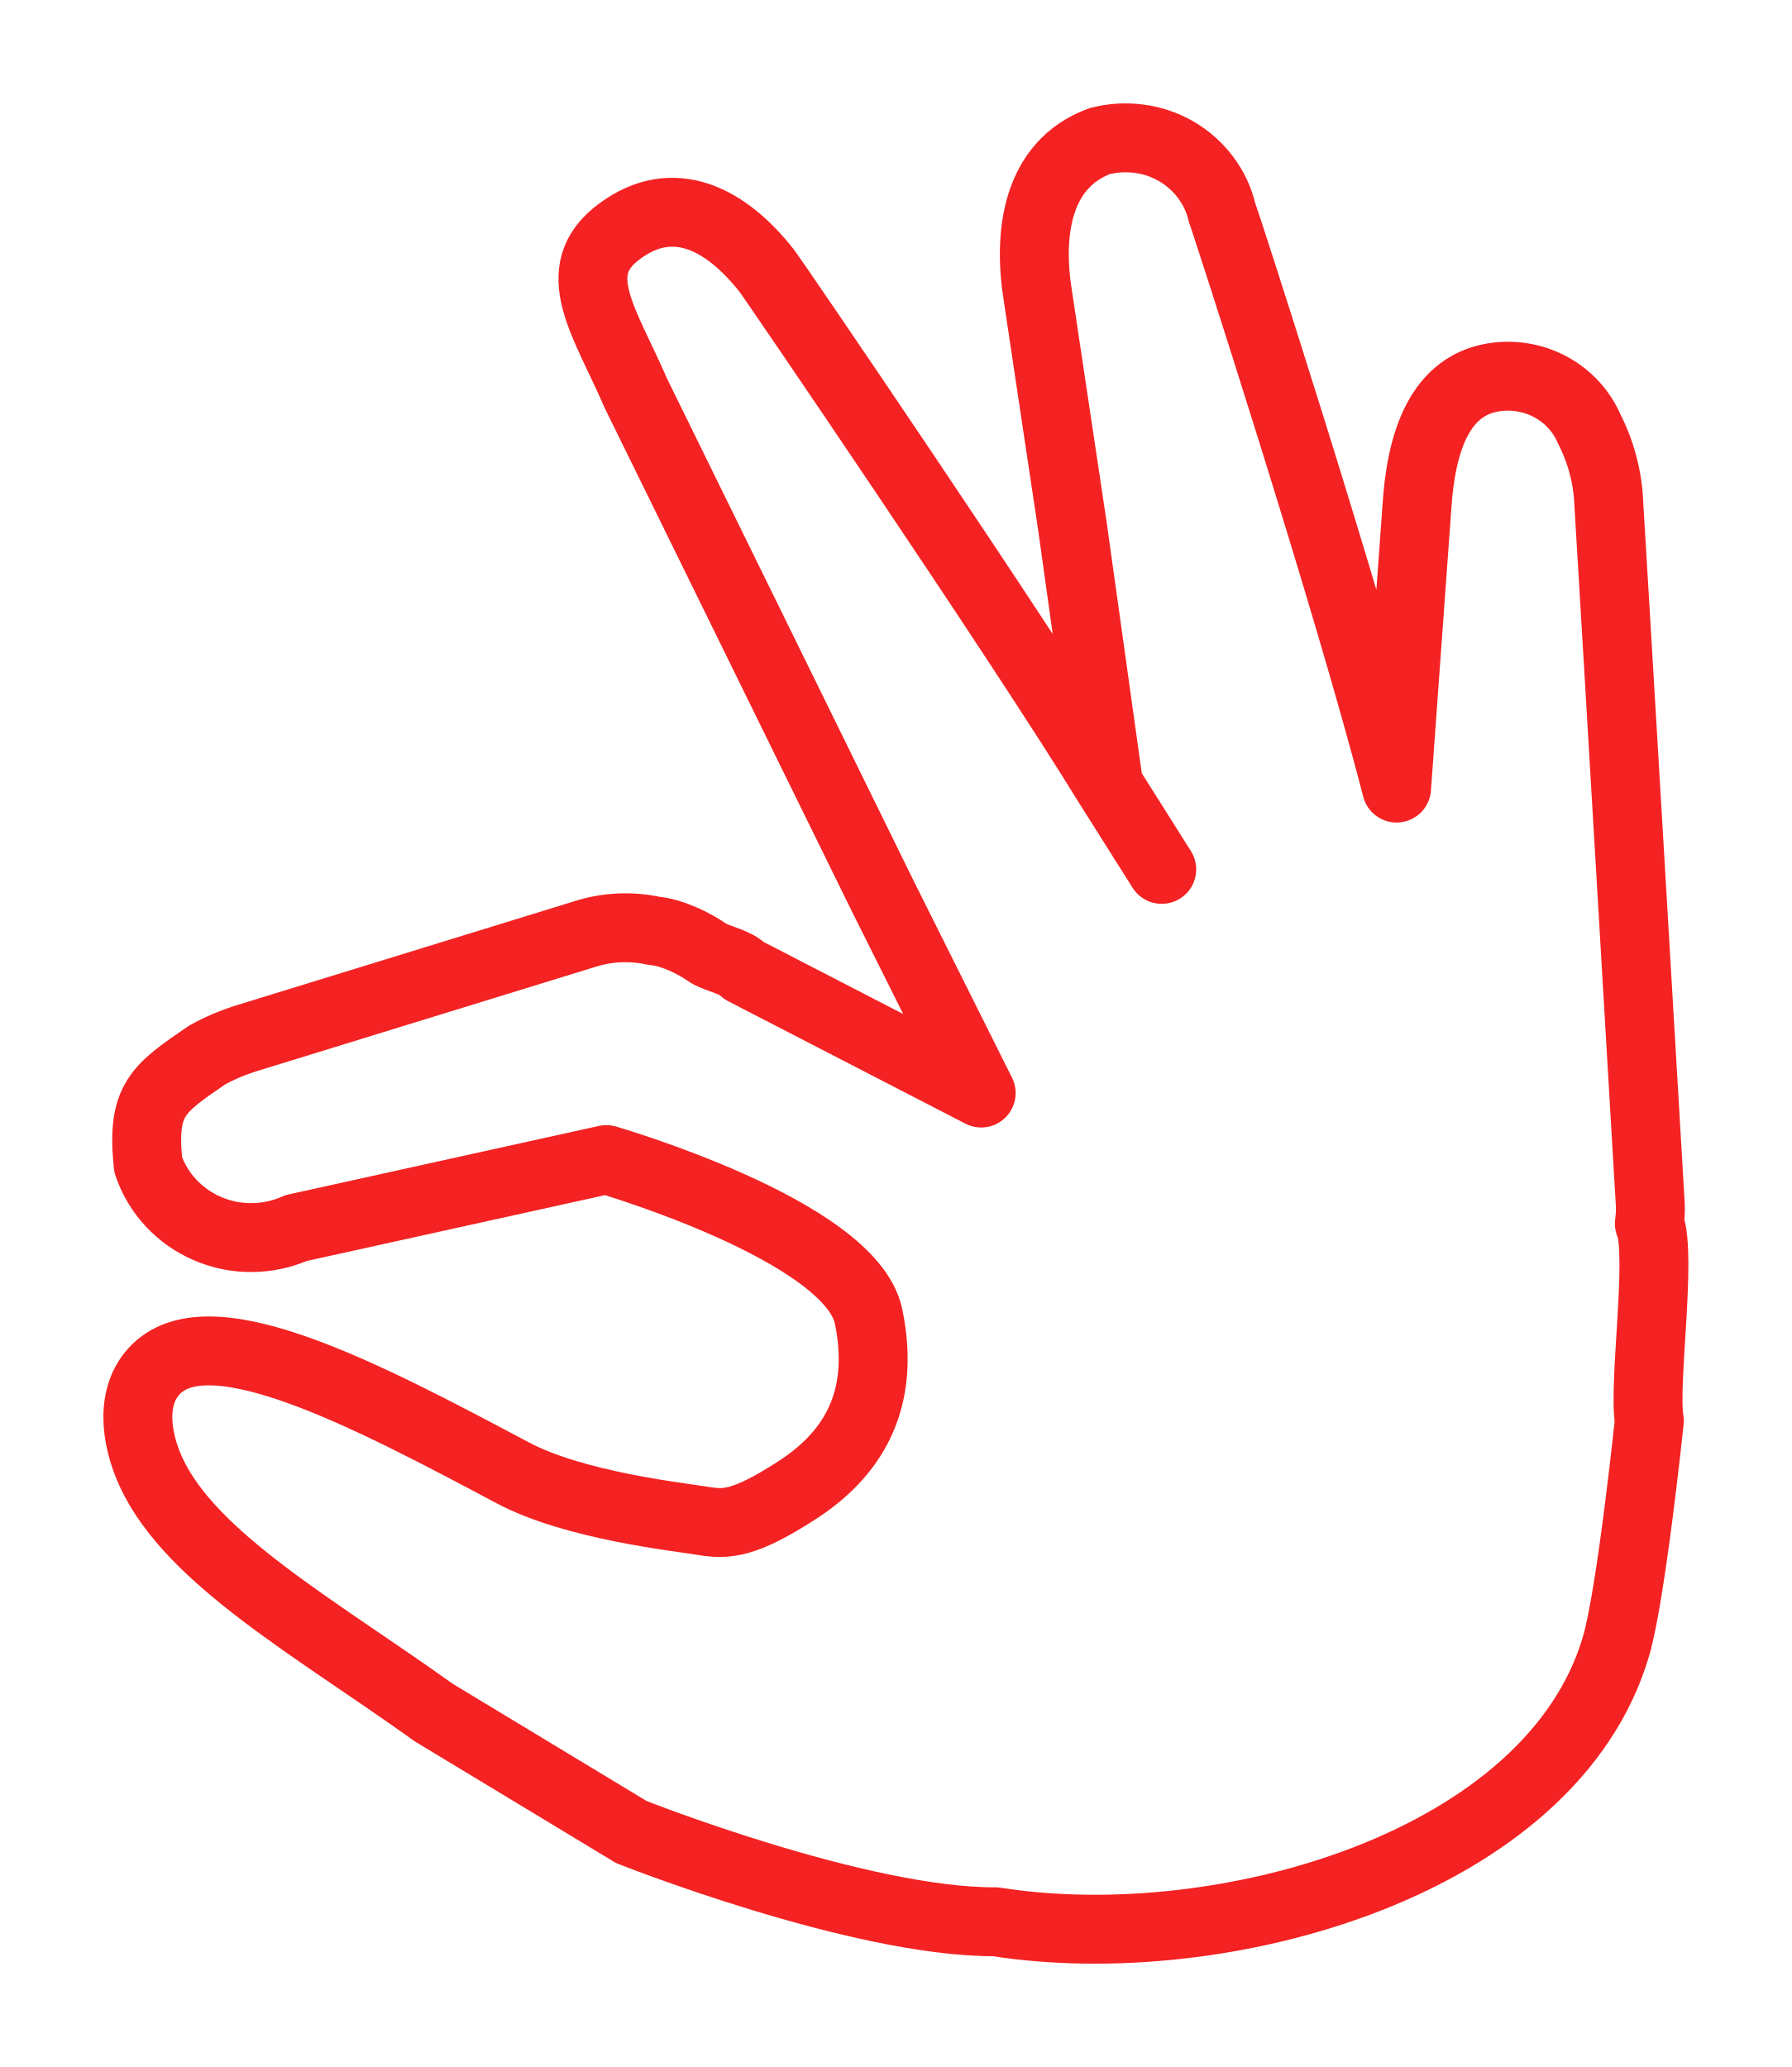
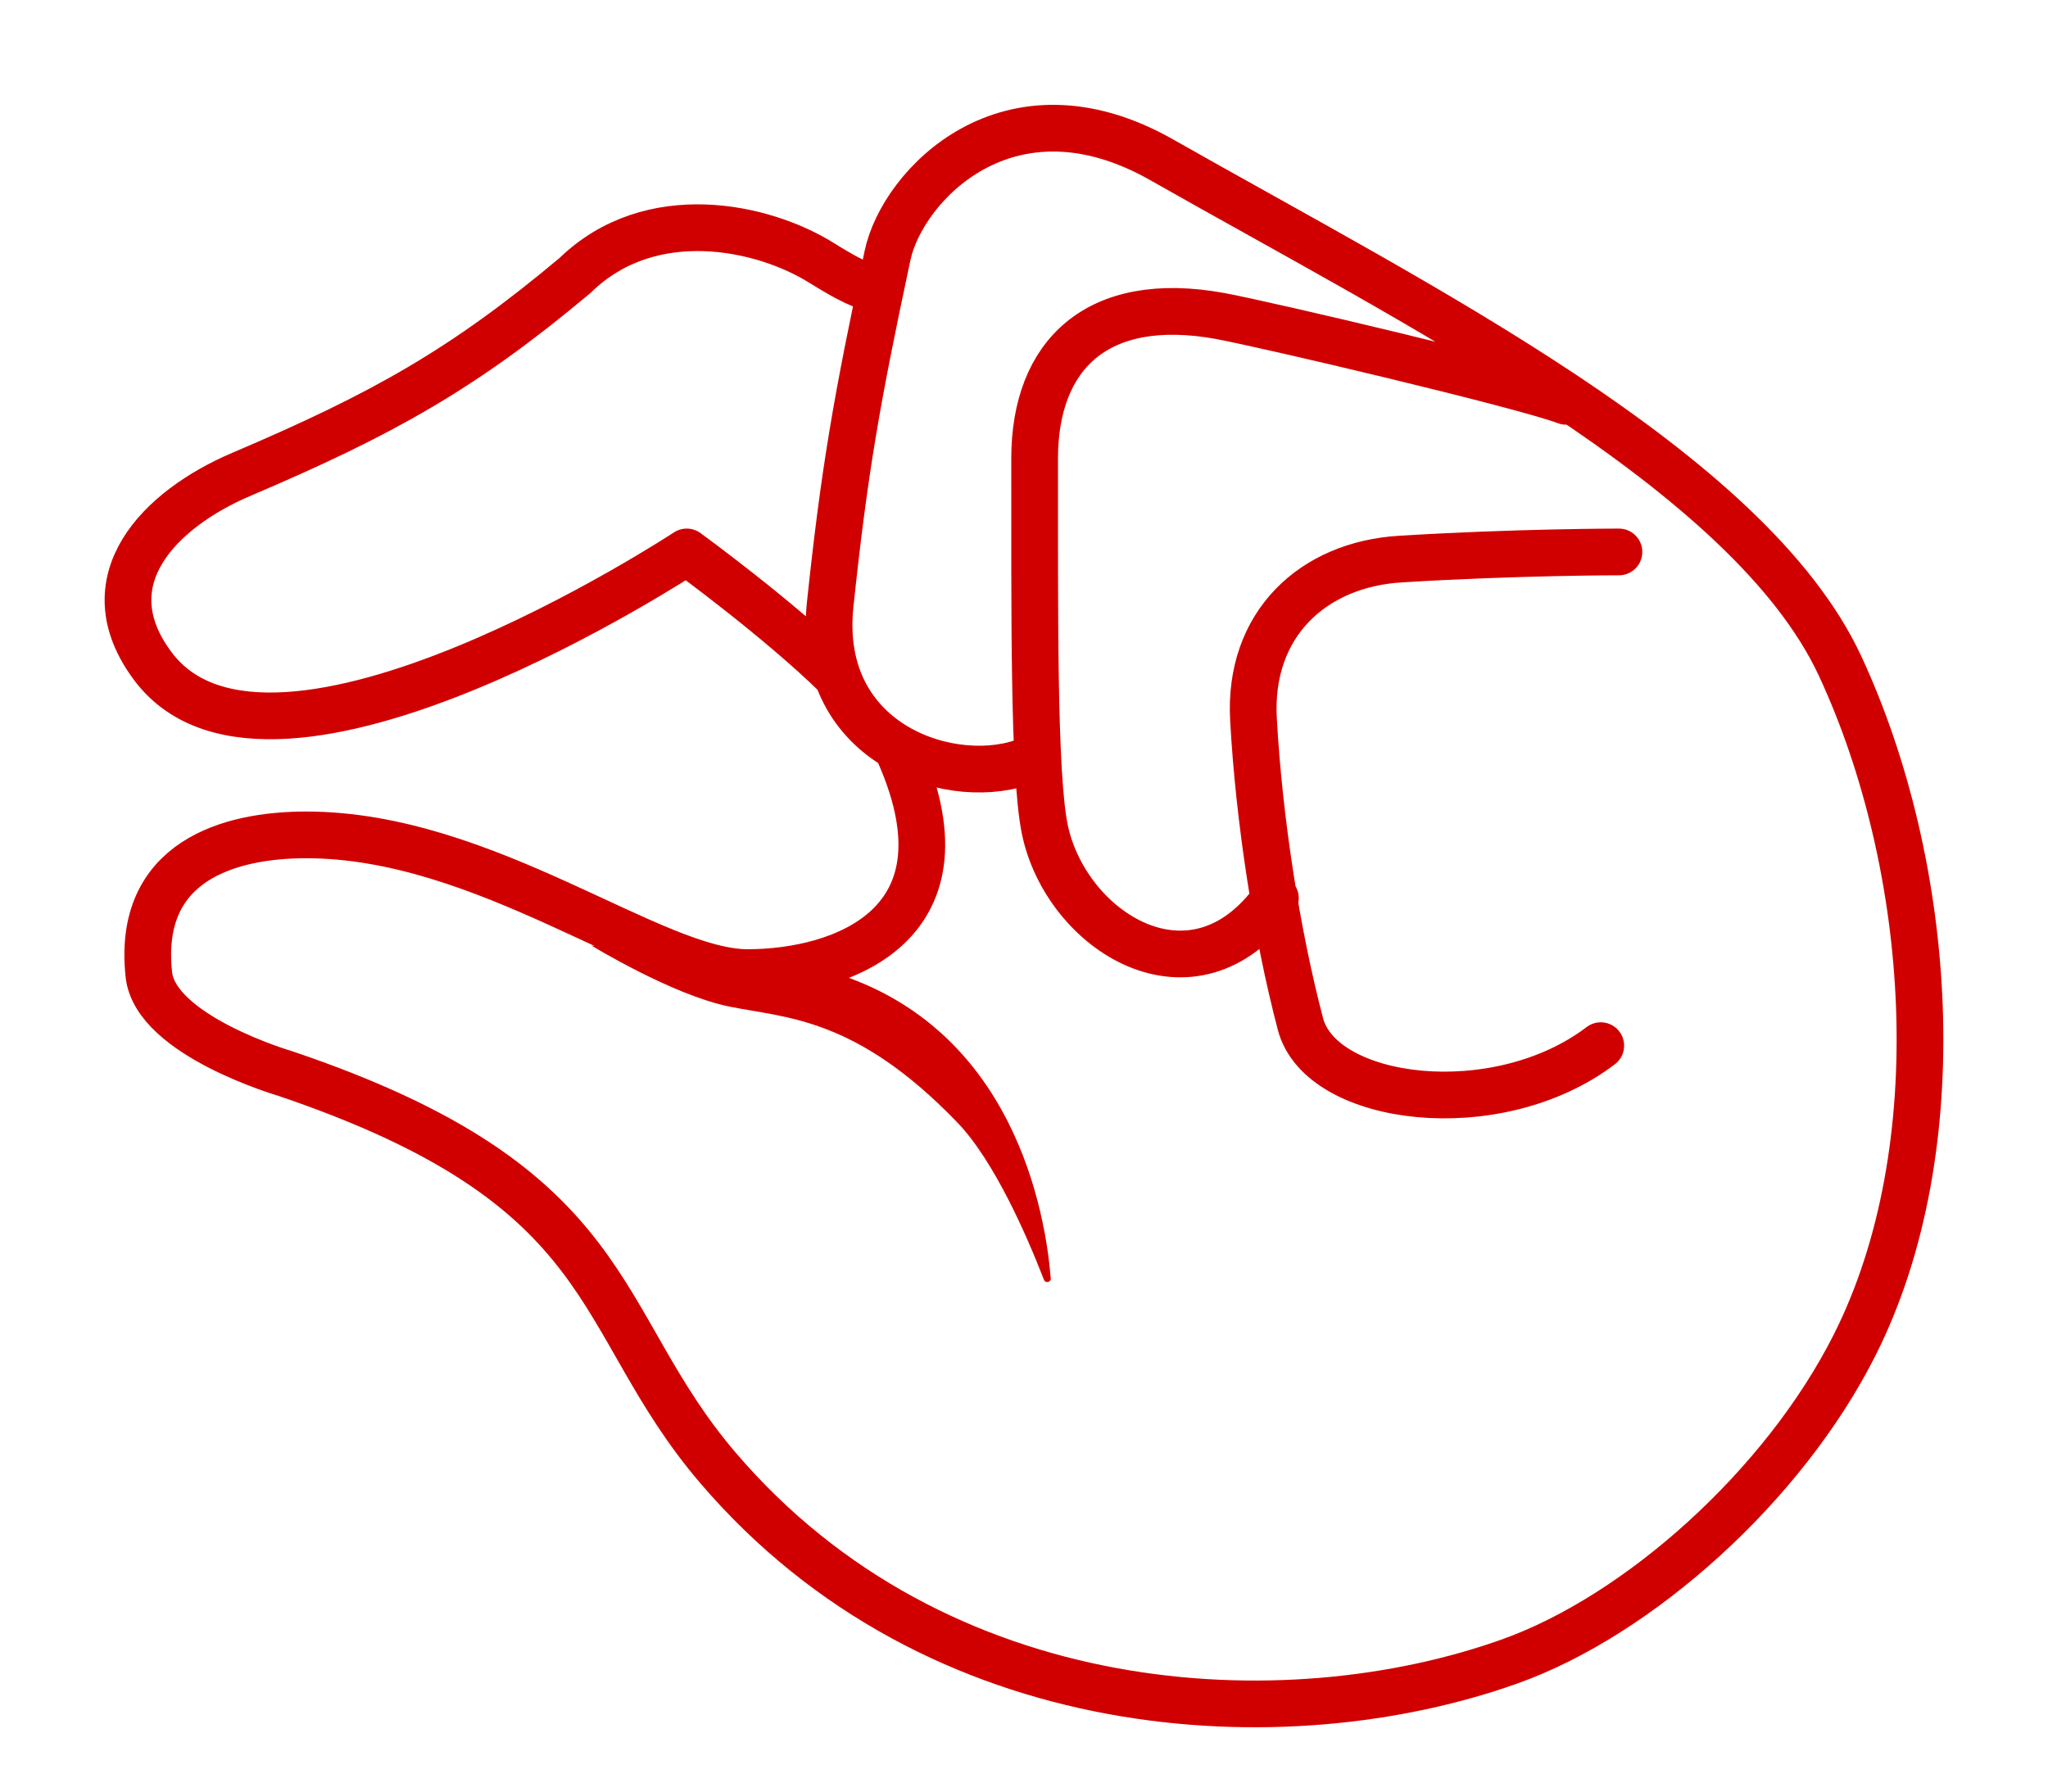
- <svg xmlns="http://www.w3.org/2000/svg" width="13" height="15" viewBox="0 0 13 15" fill="none">
-   <path d="M8.429 6.309L8.044 5.699M8.044 5.699C7.389 4.631 5.606 2.019 5.565 1.967C5.268 1.588 4.886 1.389 4.496 1.678C4.105 1.965 4.389 2.334 4.615 2.857L6.403 6.499L7.119 7.932L5.397 7.043C5.338 6.979 5.215 6.962 5.139 6.917C5.034 6.843 4.874 6.766 4.745 6.755C4.589 6.721 4.427 6.726 4.274 6.769L1.787 7.535C1.689 7.566 1.593 7.606 1.503 7.656C1.142 7.903 1.026 7.98 1.075 8.453C1.11 8.555 1.166 8.65 1.24 8.729C1.314 8.809 1.405 8.873 1.506 8.916C1.607 8.96 1.717 8.982 1.827 8.981C1.938 8.98 2.047 8.957 2.148 8.912L4.399 8.415C4.399 8.415 6.172 8.928 6.302 9.553C6.431 10.178 6.172 10.562 5.785 10.813C5.397 11.064 5.268 11.064 5.101 11.037C4.935 11.009 4.169 10.928 3.718 10.687C2.66 10.124 1.542 9.537 1.135 9.933C0.941 10.122 0.982 10.436 1.097 10.685C1.39 11.316 2.297 11.818 3.147 12.428L4.581 13.295C4.581 13.295 6.234 13.951 7.222 13.946C8.866 14.206 11.263 13.528 11.726 11.944C11.836 11.567 11.967 10.31 11.967 10.31C11.921 10.054 12.058 9.127 11.97 8.881L11.967 8.88C11.973 8.835 11.976 8.79 11.974 8.745C11.974 8.745 11.733 4.643 11.673 3.658C11.666 3.468 11.617 3.281 11.53 3.111C11.476 2.987 11.383 2.883 11.263 2.815C11.144 2.747 11.005 2.719 10.868 2.734C10.446 2.781 10.31 3.206 10.28 3.685L10.133 5.719C9.776 4.332 8.889 1.597 8.866 1.54C8.845 1.449 8.804 1.363 8.747 1.287C8.69 1.211 8.618 1.147 8.536 1.099C8.453 1.051 8.361 1.019 8.265 1.007C8.17 0.994 8.072 1 7.979 1.024C7.519 1.194 7.458 1.7 7.53 2.145L7.782 3.826L8.044 5.699Z" stroke="#F42222" stroke-width="0.5" stroke-linecap="round" stroke-linejoin="round" />
+ <svg xmlns="http://www.w3.org/2000/svg" width="16" height="14" viewBox="0 0 16 14" fill="none">
+   <path d="M4.621 7.389C4.621 7.389 5.251 7.774 5.695 7.865C6.139 7.956 6.681 7.944 7.476 8.768C7.77 9.071 8.028 9.671 8.156 10.001C8.167 10.03 8.212 10.02 8.209 9.989C8.168 9.482 7.926 8.032 6.503 7.598" fill="#D10000" />
+   <path d="M12.235 3.136C11.887 3.005 9.89 2.535 9.531 2.469C8.572 2.295 8.083 2.772 8.083 3.584C8.084 4.751 8.073 6.043 8.162 6.478C8.325 7.275 9.323 7.916 9.964 7.018M12.648 4.313C12.648 4.313 11.838 4.313 10.939 4.369C10.261 4.41 9.75 4.875 9.793 5.624C9.836 6.402 9.974 7.296 10.16 8.003C10.321 8.614 11.694 8.789 12.506 8.171M7.004 5.837C7.648 7.229 6.575 7.6 5.84 7.6C5.096 7.6 3.799 6.524 2.392 6.524C1.797 6.524 1.066 6.724 1.163 7.616C1.214 8.093 2.229 8.389 2.229 8.389C4.866 9.28 4.614 10.304 5.607 11.468C7.321 13.476 10.04 13.61 11.797 12.982C12.8 12.624 13.934 11.613 14.489 10.511C15.265 8.972 15.1 6.765 14.377 5.207C13.664 3.67 11.066 2.38 9.078 1.25C7.878 0.567 7.049 1.452 6.934 1.996C6.692 3.129 6.597 3.674 6.486 4.721C6.367 5.833 7.466 6.177 8.039 5.938M6.782 2.234C6.782 2.234 6.752 2.262 6.418 2.054C5.964 1.77 5.084 1.575 4.492 2.153C3.62 2.884 2.993 3.235 1.887 3.706C1.249 3.977 0.688 4.538 1.199 5.212C2.133 6.441 5.365 4.313 5.365 4.313C5.365 4.313 6.083 4.835 6.542 5.286" stroke="#D10000" stroke-width="0.365" stroke-miterlimit="10" stroke-linecap="round" stroke-linejoin="round" />
</svg>
